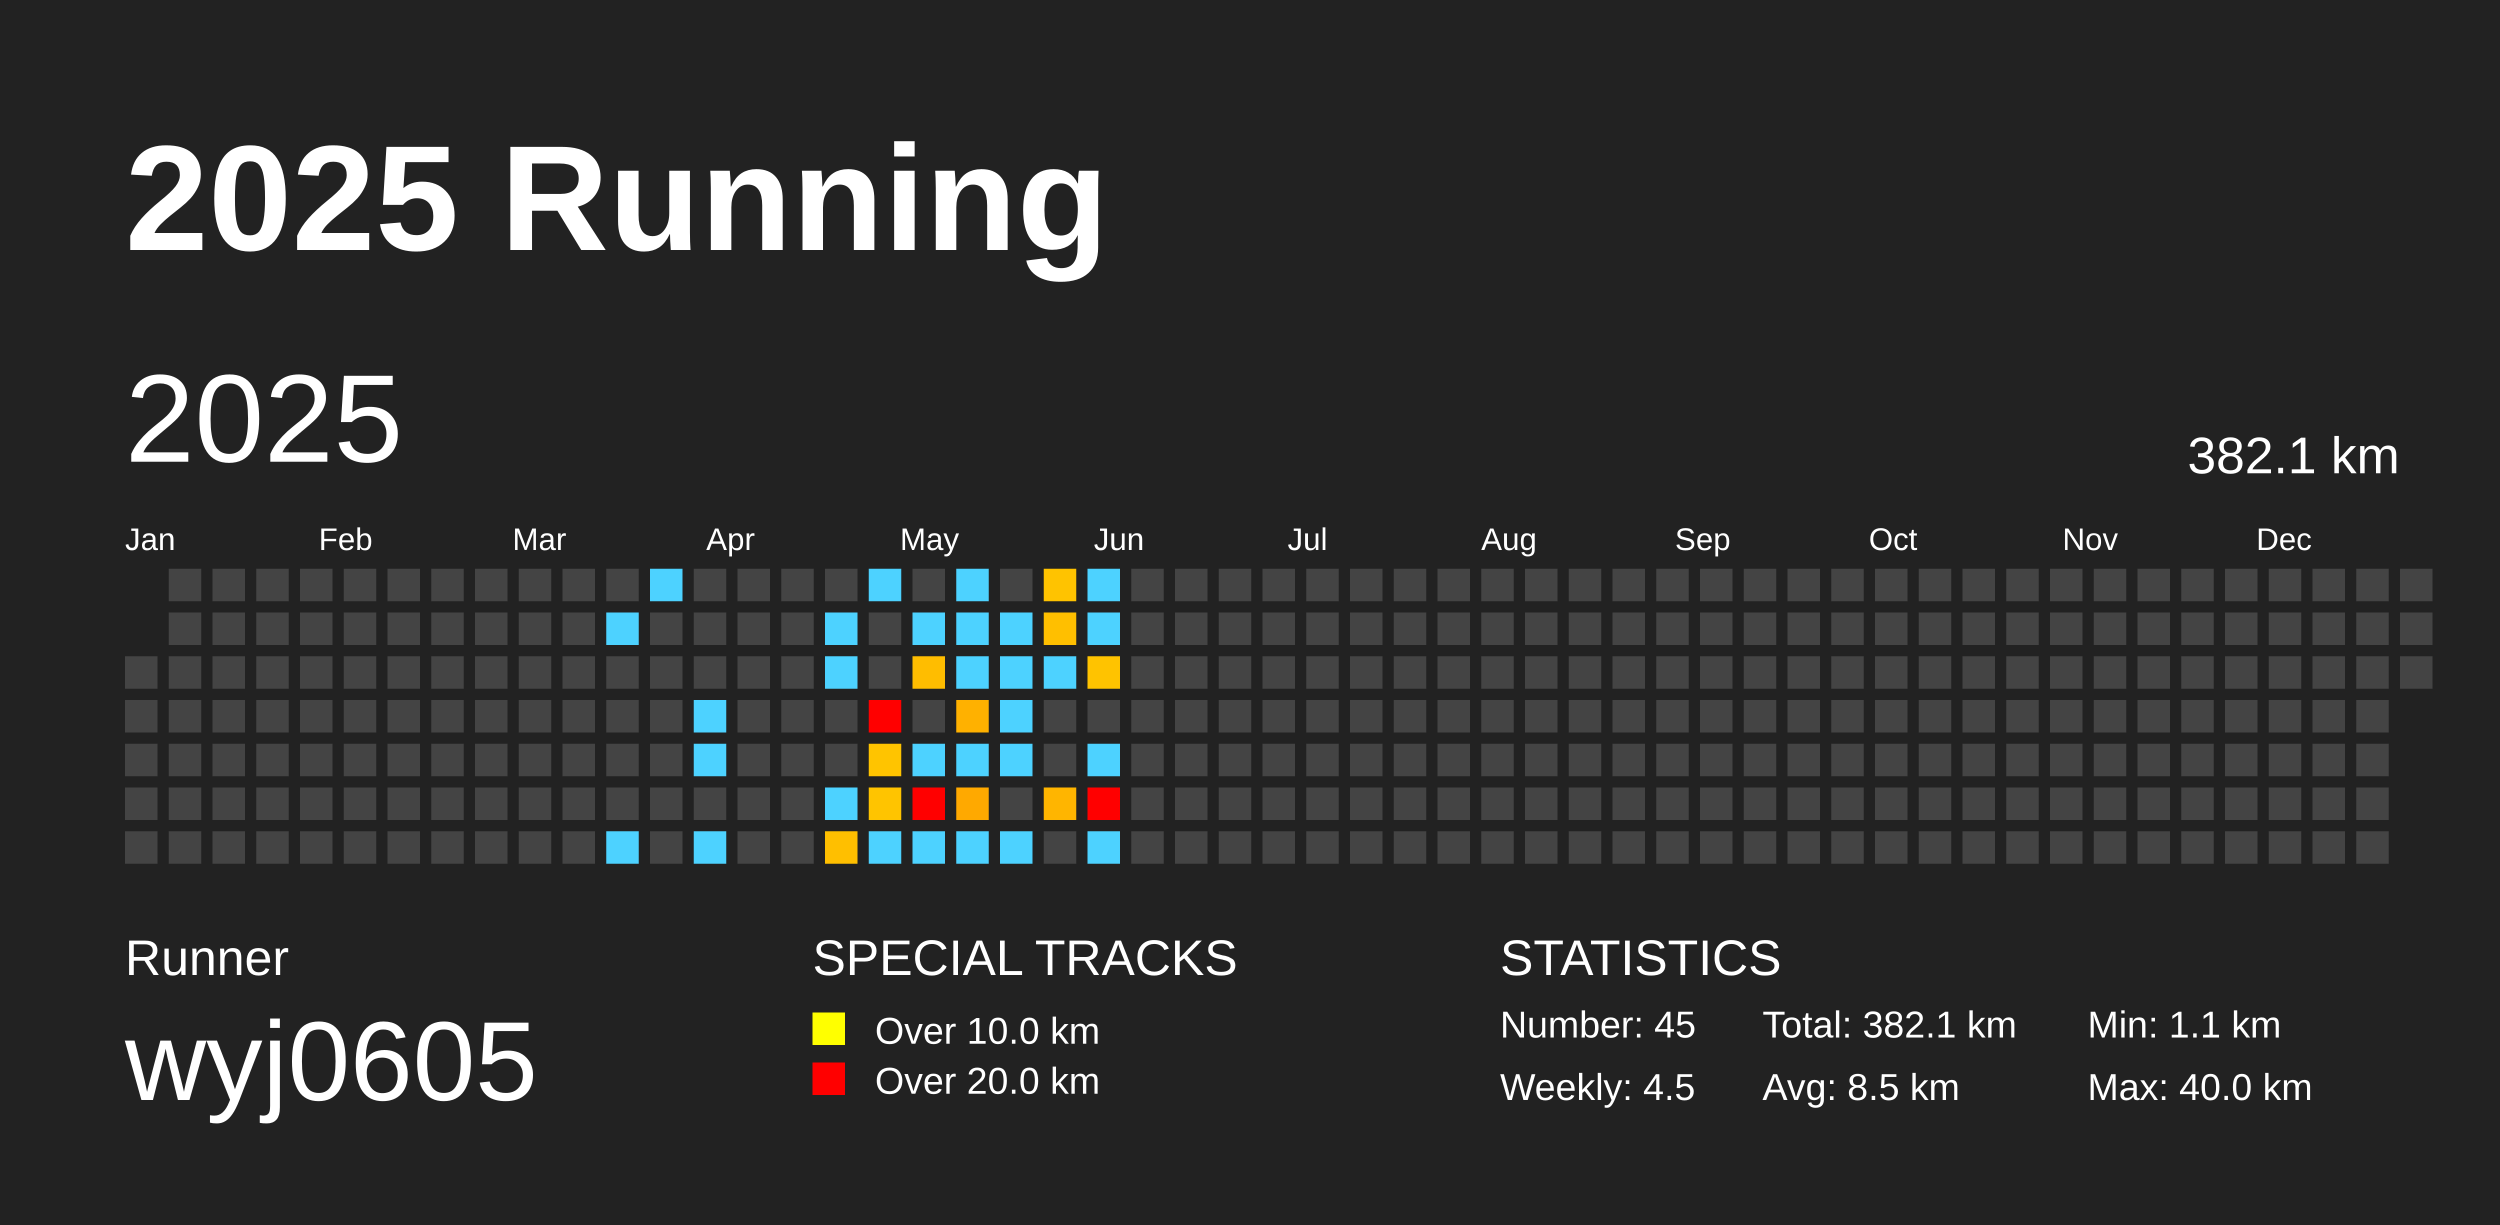
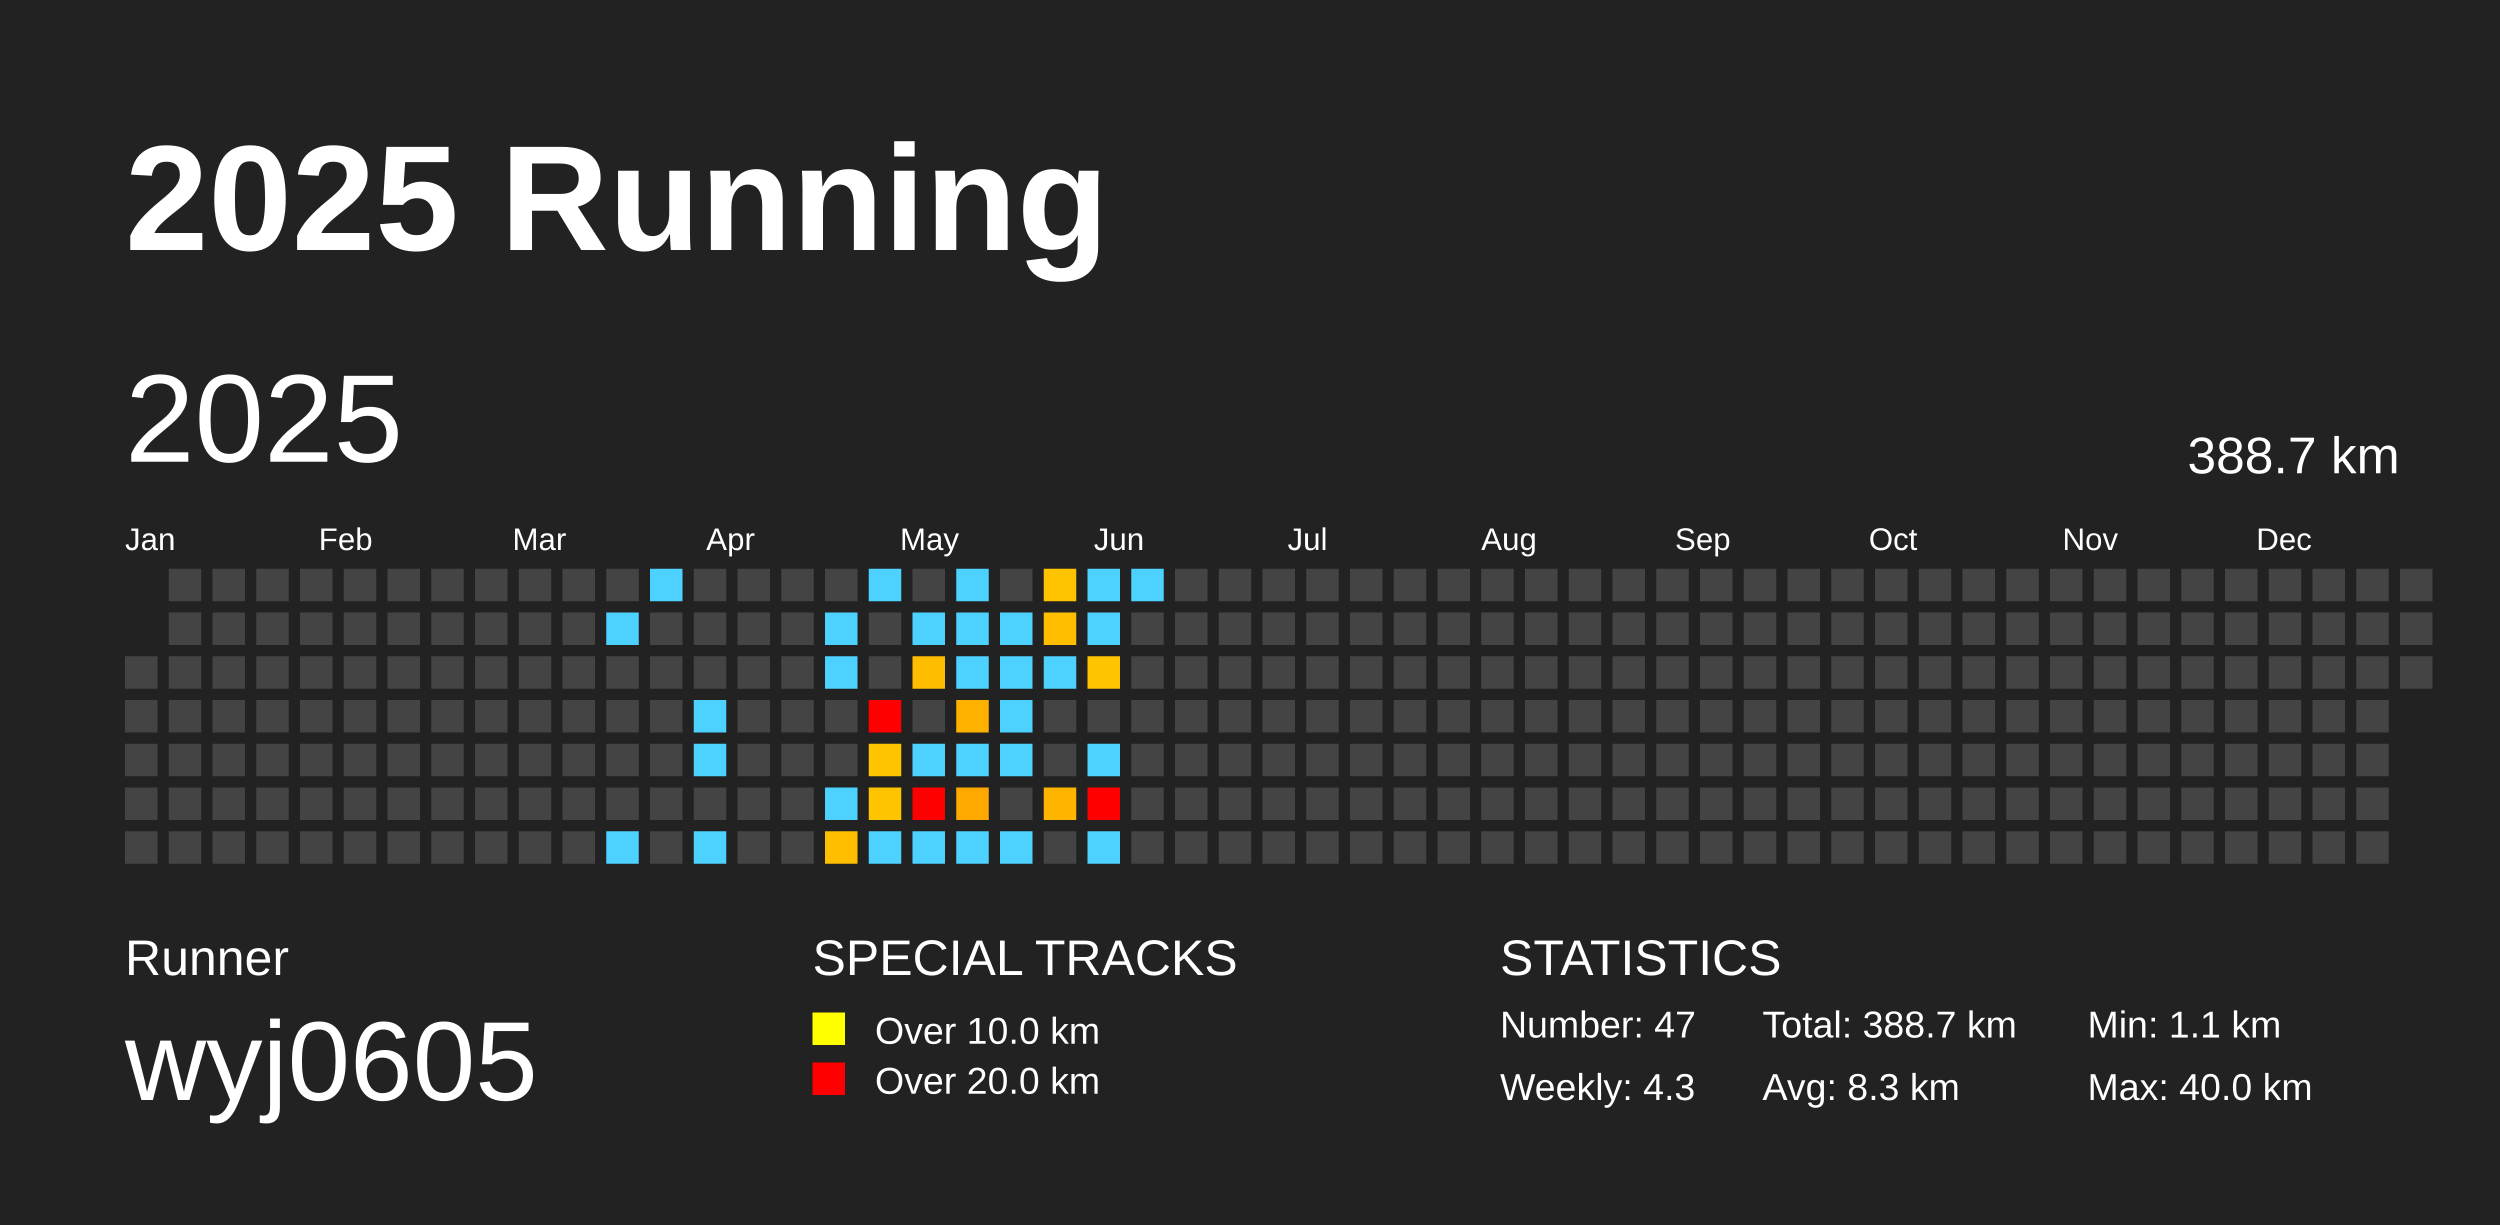
<svg xmlns="http://www.w3.org/2000/svg" baseProfile="full" height="98mm" version="1.1" viewBox="0,0,200,98" width="200mm">
  <defs />
  <rect fill="#222222" height="98" width="200" x="0" y="0" />
  <text fill="#FFFFFF" style="font-size:12px; font-family:Arial; font-weight:bold;" x="10" y="20">2025 Running</text>
  <text fill="#FFFFFF" style="font-size:4px; font-family:Arial" x="10" y="78">Runner</text>
  <text fill="#FFFFFF" style="font-size:9px; font-family:Arial" x="10" y="88">wyj0605</text>
  <text fill="#FFFFFF" style="font-size:4px; font-family:Arial" x="65" y="78">SPECIAL TRACKS</text>
  <rect fill="yellow" height="2.6" width="2.6" x="65" y="81" />
  <text fill="#FFFFFF" style="font-size:3px; font-family:Arial" x="70" y="83.5">Over 10.0 km</text>
  <rect fill="red" height="2.6" width="2.6" x="65" y="85" />
  <text fill="#FFFFFF" style="font-size:3px; font-family:Arial" x="70" y="87.5">Over 20.0 km</text>
  <text fill="#FFFFFF" style="font-size:4px; font-family:Arial" x="120" y="78">STATISTICS</text>
-   <text fill="#FFFFFF" style="font-size:3px; font-family:Arial" x="120" y="83">Number: 45</text>
-   <text fill="#FFFFFF" style="font-size:3px; font-family:Arial" x="120" y="88">Weekly: 4.5</text>
-   <text fill="#FFFFFF" style="font-size:3px; font-family:Arial" x="141" y="83">Total: 382.1 km</text>
-   <text fill="#FFFFFF" style="font-size:3px; font-family:Arial" x="141" y="88">Avg: 8.5 km</text>
+   <text fill="#FFFFFF" style="font-size:3px; font-family:Arial" x="120" y="83">Number: 47</text>
+   <text fill="#FFFFFF" style="font-size:3px; font-family:Arial" x="120" y="88">Weekly: 4.3</text>
+   <text fill="#FFFFFF" style="font-size:3px; font-family:Arial" x="141" y="83">Total: 388.7 km</text>
+   <text fill="#FFFFFF" style="font-size:3px; font-family:Arial" x="141" y="88">Avg: 8.3 km</text>
  <text fill="#FFFFFF" style="font-size:3px; font-family:Arial" x="167" y="83">Min: 1.1 km</text>
  <text fill="#FFFFFF" style="font-size:3px; font-family:Arial" x="167" y="88">Max: 40.0 km</text>
  <text dominant-baseline="hanging" fill="#FFFFFF" style="font-size:10.0px; font-family:Arial;" x="10" y="30">2025</text>
-   <text dominant-baseline="hanging" fill="#FFFFFF" style="font-size:4.125px; font-family:Arial;" x="175" y="35">382.1 km</text>
+   <text dominant-baseline="hanging" fill="#FFFFFF" style="font-size:4.125px; font-family:Arial;" x="175" y="35">388.7 km</text>
  <text fill="#FFFFFF" style="font-size:2.5px; font-family:Arial" x="10.0" y="44">Jan</text>
  <text fill="#FFFFFF" style="font-size:2.5px; font-family:Arial" x="25.5" y="44">Feb</text>
  <text fill="#FFFFFF" style="font-size:2.5px; font-family:Arial" x="41.0" y="44">Mar</text>
  <text fill="#FFFFFF" style="font-size:2.5px; font-family:Arial" x="56.5" y="44">Apr</text>
  <text fill="#FFFFFF" style="font-size:2.5px; font-family:Arial" x="72.0" y="44">May</text>
  <text fill="#FFFFFF" style="font-size:2.5px; font-family:Arial" x="87.5" y="44">Jun</text>
  <text fill="#FFFFFF" style="font-size:2.5px; font-family:Arial" x="103.0" y="44">Jul</text>
  <text fill="#FFFFFF" style="font-size:2.5px; font-family:Arial" x="118.5" y="44">Aug</text>
  <text fill="#FFFFFF" style="font-size:2.5px; font-family:Arial" x="134.0" y="44">Sep</text>
  <text fill="#FFFFFF" style="font-size:2.5px; font-family:Arial" x="149.5" y="44">Oct</text>
  <text fill="#FFFFFF" style="font-size:2.5px; font-family:Arial" x="165.0" y="44">Nov</text>
  <text fill="#FFFFFF" style="font-size:2.5px; font-family:Arial" x="180.5" y="44">Dec</text>
  <rect fill="#444444" height="2.6" width="2.6" x="10.0" y="52.5" />
  <rect fill="#444444" height="2.6" width="2.6" x="10.0" y="56.0" />
  <rect fill="#444444" height="2.6" width="2.6" x="10.0" y="59.5" />
  <rect fill="#444444" height="2.6" width="2.6" x="10.0" y="63.0" />
  <rect fill="#444444" height="2.6" width="2.6" x="10.0" y="66.5" />
  <rect fill="#444444" height="2.6" width="2.6" x="13.5" y="45.5" />
  <rect fill="#444444" height="2.6" width="2.6" x="13.5" y="49.0" />
  <rect fill="#444444" height="2.6" width="2.6" x="13.5" y="52.5" />
  <rect fill="#444444" height="2.6" width="2.6" x="13.5" y="56.0" />
  <rect fill="#444444" height="2.6" width="2.6" x="13.5" y="59.5" />
  <rect fill="#444444" height="2.6" width="2.6" x="13.5" y="63.0" />
  <rect fill="#444444" height="2.6" width="2.6" x="13.5" y="66.5" />
  <rect fill="#444444" height="2.6" width="2.6" x="17.0" y="45.5" />
  <rect fill="#444444" height="2.6" width="2.6" x="17.0" y="49.0" />
  <rect fill="#444444" height="2.6" width="2.6" x="17.0" y="52.5" />
  <rect fill="#444444" height="2.6" width="2.6" x="17.0" y="56.0" />
  <rect fill="#444444" height="2.6" width="2.6" x="17.0" y="59.5" />
  <rect fill="#444444" height="2.6" width="2.6" x="17.0" y="63.0" />
  <rect fill="#444444" height="2.6" width="2.6" x="17.0" y="66.5" />
  <rect fill="#444444" height="2.6" width="2.6" x="20.5" y="45.5" />
  <rect fill="#444444" height="2.6" width="2.6" x="20.5" y="49.0" />
  <rect fill="#444444" height="2.6" width="2.6" x="20.5" y="52.5" />
  <rect fill="#444444" height="2.6" width="2.6" x="20.5" y="56.0" />
  <rect fill="#444444" height="2.6" width="2.6" x="20.5" y="59.5" />
  <rect fill="#444444" height="2.6" width="2.6" x="20.5" y="63.0" />
  <rect fill="#444444" height="2.6" width="2.6" x="20.5" y="66.5" />
  <rect fill="#444444" height="2.6" width="2.6" x="24.0" y="45.5" />
  <rect fill="#444444" height="2.6" width="2.6" x="24.0" y="49.0" />
  <rect fill="#444444" height="2.6" width="2.6" x="24.0" y="52.5" />
  <rect fill="#444444" height="2.6" width="2.6" x="24.0" y="56.0" />
  <rect fill="#444444" height="2.6" width="2.6" x="24.0" y="59.5" />
  <rect fill="#444444" height="2.6" width="2.6" x="24.0" y="63.0" />
  <rect fill="#444444" height="2.6" width="2.6" x="24.0" y="66.5" />
  <rect fill="#444444" height="2.6" width="2.6" x="27.5" y="45.5" />
  <rect fill="#444444" height="2.6" width="2.6" x="27.5" y="49.0" />
  <rect fill="#444444" height="2.6" width="2.6" x="27.5" y="52.5" />
  <rect fill="#444444" height="2.6" width="2.6" x="27.5" y="56.0" />
  <rect fill="#444444" height="2.6" width="2.6" x="27.5" y="59.5" />
  <rect fill="#444444" height="2.6" width="2.6" x="27.5" y="63.0" />
  <rect fill="#444444" height="2.6" width="2.6" x="27.5" y="66.5" />
  <rect fill="#444444" height="2.6" width="2.6" x="31.0" y="45.5" />
  <rect fill="#444444" height="2.6" width="2.6" x="31.0" y="49.0" />
  <rect fill="#444444" height="2.6" width="2.6" x="31.0" y="52.5" />
  <rect fill="#444444" height="2.6" width="2.6" x="31.0" y="56.0" />
  <rect fill="#444444" height="2.6" width="2.6" x="31.0" y="59.5" />
  <rect fill="#444444" height="2.6" width="2.6" x="31.0" y="63.0" />
  <rect fill="#444444" height="2.6" width="2.6" x="31.0" y="66.5" />
  <rect fill="#444444" height="2.6" width="2.6" x="34.5" y="45.5" />
  <rect fill="#444444" height="2.6" width="2.6" x="34.5" y="49.0" />
  <rect fill="#444444" height="2.6" width="2.6" x="34.5" y="52.5" />
  <rect fill="#444444" height="2.6" width="2.6" x="34.5" y="56.0" />
  <rect fill="#444444" height="2.6" width="2.6" x="34.5" y="59.5" />
  <rect fill="#444444" height="2.6" width="2.6" x="34.5" y="63.0" />
  <rect fill="#444444" height="2.6" width="2.6" x="34.5" y="66.5" />
  <rect fill="#444444" height="2.6" width="2.6" x="38.0" y="45.5" />
  <rect fill="#444444" height="2.6" width="2.6" x="38.0" y="49.0" />
  <rect fill="#444444" height="2.6" width="2.6" x="38.0" y="52.5" />
  <rect fill="#444444" height="2.6" width="2.6" x="38.0" y="56.0" />
  <rect fill="#444444" height="2.6" width="2.6" x="38.0" y="59.5" />
  <rect fill="#444444" height="2.6" width="2.6" x="38.0" y="63.0" />
  <rect fill="#444444" height="2.6" width="2.6" x="38.0" y="66.5" />
  <rect fill="#444444" height="2.6" width="2.6" x="41.5" y="45.5" />
  <rect fill="#444444" height="2.6" width="2.6" x="41.5" y="49.0" />
  <rect fill="#444444" height="2.6" width="2.6" x="41.5" y="52.5" />
  <rect fill="#444444" height="2.6" width="2.6" x="41.5" y="56.0" />
  <rect fill="#444444" height="2.6" width="2.6" x="41.5" y="59.5" />
  <rect fill="#444444" height="2.6" width="2.6" x="41.5" y="63.0" />
  <rect fill="#444444" height="2.6" width="2.6" x="41.5" y="66.5" />
  <rect fill="#444444" height="2.6" width="2.6" x="45.0" y="45.5" />
  <rect fill="#444444" height="2.6" width="2.6" x="45.0" y="49.0" />
  <rect fill="#444444" height="2.6" width="2.6" x="45.0" y="52.5" />
  <rect fill="#444444" height="2.6" width="2.6" x="45.0" y="56.0" />
  <rect fill="#444444" height="2.6" width="2.6" x="45.0" y="59.5" />
  <rect fill="#444444" height="2.6" width="2.6" x="45.0" y="63.0" />
  <rect fill="#444444" height="2.6" width="2.6" x="45.0" y="66.5" />
  <rect fill="#444444" height="2.6" width="2.6" x="48.5" y="45.5" />
  <rect fill="#4dd2ff" height="2.6" width="2.6" x="48.5" y="49.0" />
  <rect fill="#444444" height="2.6" width="2.6" x="48.5" y="52.5" />
  <rect fill="#444444" height="2.6" width="2.6" x="48.5" y="56.0" />
  <rect fill="#444444" height="2.6" width="2.6" x="48.5" y="59.5" />
  <rect fill="#444444" height="2.6" width="2.6" x="48.5" y="63.0" />
  <rect fill="#4dd2ff" height="2.6" width="2.6" x="48.5" y="66.5" />
  <rect fill="#4dd2ff" height="2.6" width="2.6" x="52.0" y="45.5" />
  <rect fill="#444444" height="2.6" width="2.6" x="52.0" y="49.0" />
  <rect fill="#444444" height="2.6" width="2.6" x="52.0" y="52.5" />
  <rect fill="#444444" height="2.6" width="2.6" x="52.0" y="56.0" />
  <rect fill="#444444" height="2.6" width="2.6" x="52.0" y="59.5" />
  <rect fill="#444444" height="2.6" width="2.6" x="52.0" y="63.0" />
  <rect fill="#444444" height="2.6" width="2.6" x="52.0" y="66.5" />
  <rect fill="#444444" height="2.6" width="2.6" x="55.5" y="45.5" />
  <rect fill="#444444" height="2.6" width="2.6" x="55.5" y="49.0" />
  <rect fill="#444444" height="2.6" width="2.6" x="55.5" y="52.5" />
  <rect fill="#4dd2ff" height="2.6" width="2.6" x="55.5" y="56.0" />
  <rect fill="#4dd2ff" height="2.6" width="2.6" x="55.5" y="59.5" />
  <rect fill="#444444" height="2.6" width="2.6" x="55.5" y="63.0" />
  <rect fill="#4dd2ff" height="2.6" width="2.6" x="55.5" y="66.5" />
  <rect fill="#444444" height="2.6" width="2.6" x="59.0" y="45.5" />
  <rect fill="#444444" height="2.6" width="2.6" x="59.0" y="49.0" />
  <rect fill="#444444" height="2.6" width="2.6" x="59.0" y="52.5" />
  <rect fill="#444444" height="2.6" width="2.6" x="59.0" y="56.0" />
  <rect fill="#444444" height="2.6" width="2.6" x="59.0" y="59.5" />
  <rect fill="#444444" height="2.6" width="2.6" x="59.0" y="63.0" />
  <rect fill="#444444" height="2.6" width="2.6" x="59.0" y="66.5" />
  <rect fill="#444444" height="2.6" width="2.6" x="62.5" y="45.5" />
  <rect fill="#444444" height="2.6" width="2.6" x="62.5" y="49.0" />
  <rect fill="#444444" height="2.6" width="2.6" x="62.5" y="52.5" />
  <rect fill="#444444" height="2.6" width="2.6" x="62.5" y="56.0" />
  <rect fill="#444444" height="2.6" width="2.6" x="62.5" y="59.5" />
  <rect fill="#444444" height="2.6" width="2.6" x="62.5" y="63.0" />
  <rect fill="#444444" height="2.6" width="2.6" x="62.5" y="66.5" />
  <rect fill="#444444" height="2.6" width="2.6" x="66.0" y="45.5" />
  <rect fill="#4dd2ff" height="2.6" width="2.6" x="66.0" y="49.0" />
  <rect fill="#4dd2ff" height="2.6" width="2.6" x="66.0" y="52.5" />
  <rect fill="#444444" height="2.6" width="2.6" x="66.0" y="56.0" />
  <rect fill="#444444" height="2.6" width="2.6" x="66.0" y="59.5" />
  <rect fill="#4dd2ff" height="2.6" width="2.6" x="66.0" y="63.0" />
  <rect fill="#ffbf00" height="2.6" width="2.6" x="66.0" y="66.5" />
  <rect fill="#4dd2ff" height="2.6" width="2.6" x="69.5" y="45.5" />
  <rect fill="#444444" height="2.6" width="2.6" x="69.5" y="49.0" />
  <rect fill="#444444" height="2.6" width="2.6" x="69.5" y="52.5" />
  <rect fill="red" height="2.6" width="2.6" x="69.5" y="56.0" />
  <rect fill="#ffc400" height="2.6" width="2.6" x="69.5" y="59.5" />
  <rect fill="#ffc400" height="2.6" width="2.6" x="69.5" y="63.0" />
  <rect fill="#4dd2ff" height="2.6" width="2.6" x="69.5" y="66.5" />
  <rect fill="#444444" height="2.6" width="2.6" x="73.0" y="45.5" />
  <rect fill="#4dd2ff" height="2.6" width="2.6" x="73.0" y="49.0" />
  <rect fill="#ffbd00" height="2.6" width="2.6" x="73.0" y="52.5" />
  <rect fill="#444444" height="2.6" width="2.6" x="73.0" y="56.0" />
  <rect fill="#4dd2ff" height="2.6" width="2.6" x="73.0" y="59.5" />
  <rect fill="red" height="2.6" width="2.6" x="73.0" y="63.0" />
  <rect fill="#4dd2ff" height="2.6" width="2.6" x="73.0" y="66.5" />
  <rect fill="#4dd2ff" height="2.6" width="2.6" x="76.5" y="45.5" />
  <rect fill="#4dd2ff" height="2.6" width="2.6" x="76.5" y="49.0" />
  <rect fill="#4dd2ff" height="2.6" width="2.6" x="76.5" y="52.5" />
  <rect fill="#ffb100" height="2.6" width="2.6" x="76.5" y="56.0" />
  <rect fill="#4dd2ff" height="2.6" width="2.6" x="76.5" y="59.5" />
  <rect fill="#ffa900" height="2.6" width="2.6" x="76.5" y="63.0" />
  <rect fill="#4dd2ff" height="2.6" width="2.6" x="76.5" y="66.5" />
  <rect fill="#444444" height="2.6" width="2.6" x="80.0" y="45.5" />
  <rect fill="#4dd2ff" height="2.6" width="2.6" x="80.0" y="49.0" />
  <rect fill="#4dd2ff" height="2.6" width="2.6" x="80.0" y="52.5" />
  <rect fill="#4dd2ff" height="2.6" width="2.6" x="80.0" y="56.0" />
  <rect fill="#4dd2ff" height="2.6" width="2.6" x="80.0" y="59.5" />
  <rect fill="#444444" height="2.6" width="2.6" x="80.0" y="63.0" />
  <rect fill="#4dd2ff" height="2.6" width="2.6" x="80.0" y="66.5" />
  <rect fill="#ffc300" height="2.6" width="2.6" x="83.5" y="45.5" />
  <rect fill="#ffbf00" height="2.6" width="2.6" x="83.5" y="49.0" />
  <rect fill="#4dd2ff" height="2.6" width="2.6" x="83.5" y="52.5" />
  <rect fill="#444444" height="2.6" width="2.6" x="83.5" y="56.0" />
  <rect fill="#444444" height="2.6" width="2.6" x="83.5" y="59.5" />
  <rect fill="#ffb500" height="2.6" width="2.6" x="83.5" y="63.0" />
  <rect fill="#444444" height="2.6" width="2.6" x="83.5" y="66.5" />
  <rect fill="#4dd2ff" height="2.6" width="2.6" x="87.0" y="45.5" />
  <rect fill="#4dd2ff" height="2.6" width="2.6" x="87.0" y="49.0" />
  <rect fill="#ffc300" height="2.6" width="2.6" x="87.0" y="52.5" />
  <rect fill="#444444" height="2.6" width="2.6" x="87.0" y="56.0" />
  <rect fill="#4dd2ff" height="2.6" width="2.6" x="87.0" y="59.5" />
  <rect fill="red" height="2.6" width="2.6" x="87.0" y="63.0" />
  <rect fill="#4dd2ff" height="2.6" width="2.6" x="87.0" y="66.5" />
-   <rect fill="#444444" height="2.6" width="2.6" x="90.5" y="45.5" />
+   <rect fill="#4dd2ff" height="2.6" width="2.6" x="90.5" y="45.5" />
  <rect fill="#444444" height="2.6" width="2.6" x="90.5" y="49.0" />
  <rect fill="#444444" height="2.6" width="2.6" x="90.5" y="52.5" />
  <rect fill="#444444" height="2.6" width="2.6" x="90.5" y="56.0" />
  <rect fill="#444444" height="2.6" width="2.6" x="90.5" y="59.5" />
  <rect fill="#444444" height="2.6" width="2.6" x="90.5" y="63.0" />
  <rect fill="#444444" height="2.6" width="2.6" x="90.5" y="66.5" />
  <rect fill="#444444" height="2.6" width="2.6" x="94.0" y="45.5" />
  <rect fill="#444444" height="2.6" width="2.6" x="94.0" y="49.0" />
  <rect fill="#444444" height="2.6" width="2.6" x="94.0" y="52.5" />
  <rect fill="#444444" height="2.6" width="2.6" x="94.0" y="56.0" />
  <rect fill="#444444" height="2.6" width="2.6" x="94.0" y="59.5" />
  <rect fill="#444444" height="2.6" width="2.6" x="94.0" y="63.0" />
  <rect fill="#444444" height="2.6" width="2.6" x="94.0" y="66.5" />
  <rect fill="#444444" height="2.6" width="2.6" x="97.5" y="45.5" />
  <rect fill="#444444" height="2.6" width="2.6" x="97.5" y="49.0" />
  <rect fill="#444444" height="2.6" width="2.6" x="97.5" y="52.5" />
  <rect fill="#444444" height="2.6" width="2.6" x="97.5" y="56.0" />
  <rect fill="#444444" height="2.6" width="2.6" x="97.5" y="59.5" />
  <rect fill="#444444" height="2.6" width="2.6" x="97.5" y="63.0" />
  <rect fill="#444444" height="2.6" width="2.6" x="97.5" y="66.5" />
  <rect fill="#444444" height="2.6" width="2.6" x="101.0" y="45.5" />
  <rect fill="#444444" height="2.6" width="2.6" x="101.0" y="49.0" />
  <rect fill="#444444" height="2.6" width="2.6" x="101.0" y="52.5" />
  <rect fill="#444444" height="2.6" width="2.6" x="101.0" y="56.0" />
  <rect fill="#444444" height="2.6" width="2.6" x="101.0" y="59.5" />
  <rect fill="#444444" height="2.6" width="2.6" x="101.0" y="63.0" />
  <rect fill="#444444" height="2.6" width="2.6" x="101.0" y="66.5" />
  <rect fill="#444444" height="2.6" width="2.6" x="104.5" y="45.5" />
  <rect fill="#444444" height="2.6" width="2.6" x="104.5" y="49.0" />
  <rect fill="#444444" height="2.6" width="2.6" x="104.5" y="52.5" />
  <rect fill="#444444" height="2.6" width="2.6" x="104.5" y="56.0" />
  <rect fill="#444444" height="2.6" width="2.6" x="104.5" y="59.5" />
  <rect fill="#444444" height="2.6" width="2.6" x="104.5" y="63.0" />
  <rect fill="#444444" height="2.6" width="2.6" x="104.5" y="66.5" />
  <rect fill="#444444" height="2.6" width="2.6" x="108.0" y="45.5" />
  <rect fill="#444444" height="2.6" width="2.6" x="108.0" y="49.0" />
  <rect fill="#444444" height="2.6" width="2.6" x="108.0" y="52.5" />
  <rect fill="#444444" height="2.6" width="2.6" x="108.0" y="56.0" />
  <rect fill="#444444" height="2.6" width="2.6" x="108.0" y="59.5" />
  <rect fill="#444444" height="2.6" width="2.6" x="108.0" y="63.0" />
  <rect fill="#444444" height="2.6" width="2.6" x="108.0" y="66.5" />
  <rect fill="#444444" height="2.6" width="2.6" x="111.5" y="45.5" />
  <rect fill="#444444" height="2.6" width="2.6" x="111.5" y="49.0" />
  <rect fill="#444444" height="2.6" width="2.6" x="111.5" y="52.5" />
  <rect fill="#444444" height="2.6" width="2.6" x="111.5" y="56.0" />
  <rect fill="#444444" height="2.6" width="2.6" x="111.5" y="59.5" />
  <rect fill="#444444" height="2.6" width="2.6" x="111.5" y="63.0" />
  <rect fill="#444444" height="2.6" width="2.6" x="111.5" y="66.5" />
  <rect fill="#444444" height="2.6" width="2.6" x="115.0" y="45.5" />
  <rect fill="#444444" height="2.6" width="2.6" x="115.0" y="49.0" />
  <rect fill="#444444" height="2.6" width="2.6" x="115.0" y="52.5" />
  <rect fill="#444444" height="2.6" width="2.6" x="115.0" y="56.0" />
  <rect fill="#444444" height="2.6" width="2.6" x="115.0" y="59.5" />
  <rect fill="#444444" height="2.6" width="2.6" x="115.0" y="63.0" />
  <rect fill="#444444" height="2.6" width="2.6" x="115.0" y="66.5" />
  <rect fill="#444444" height="2.6" width="2.6" x="118.5" y="45.5" />
  <rect fill="#444444" height="2.6" width="2.6" x="118.5" y="49.0" />
  <rect fill="#444444" height="2.6" width="2.6" x="118.5" y="52.5" />
  <rect fill="#444444" height="2.6" width="2.6" x="118.5" y="56.0" />
  <rect fill="#444444" height="2.6" width="2.6" x="118.5" y="59.5" />
  <rect fill="#444444" height="2.6" width="2.6" x="118.5" y="63.0" />
  <rect fill="#444444" height="2.6" width="2.6" x="118.5" y="66.5" />
  <rect fill="#444444" height="2.6" width="2.6" x="122.0" y="45.5" />
  <rect fill="#444444" height="2.6" width="2.6" x="122.0" y="49.0" />
  <rect fill="#444444" height="2.6" width="2.6" x="122.0" y="52.5" />
  <rect fill="#444444" height="2.6" width="2.6" x="122.0" y="56.0" />
  <rect fill="#444444" height="2.6" width="2.6" x="122.0" y="59.5" />
  <rect fill="#444444" height="2.6" width="2.6" x="122.0" y="63.0" />
  <rect fill="#444444" height="2.6" width="2.6" x="122.0" y="66.5" />
  <rect fill="#444444" height="2.6" width="2.6" x="125.5" y="45.5" />
  <rect fill="#444444" height="2.6" width="2.6" x="125.5" y="49.0" />
  <rect fill="#444444" height="2.6" width="2.6" x="125.5" y="52.5" />
  <rect fill="#444444" height="2.6" width="2.6" x="125.5" y="56.0" />
  <rect fill="#444444" height="2.6" width="2.6" x="125.5" y="59.5" />
  <rect fill="#444444" height="2.6" width="2.6" x="125.5" y="63.0" />
  <rect fill="#444444" height="2.6" width="2.6" x="125.5" y="66.5" />
  <rect fill="#444444" height="2.6" width="2.6" x="129.0" y="45.5" />
  <rect fill="#444444" height="2.6" width="2.6" x="129.0" y="49.0" />
  <rect fill="#444444" height="2.6" width="2.6" x="129.0" y="52.5" />
  <rect fill="#444444" height="2.6" width="2.6" x="129.0" y="56.0" />
  <rect fill="#444444" height="2.6" width="2.6" x="129.0" y="59.5" />
  <rect fill="#444444" height="2.6" width="2.6" x="129.0" y="63.0" />
  <rect fill="#444444" height="2.6" width="2.6" x="129.0" y="66.5" />
  <rect fill="#444444" height="2.6" width="2.6" x="132.5" y="45.5" />
  <rect fill="#444444" height="2.6" width="2.6" x="132.5" y="49.0" />
  <rect fill="#444444" height="2.6" width="2.6" x="132.5" y="52.5" />
  <rect fill="#444444" height="2.6" width="2.6" x="132.5" y="56.0" />
  <rect fill="#444444" height="2.6" width="2.6" x="132.5" y="59.5" />
  <rect fill="#444444" height="2.6" width="2.6" x="132.5" y="63.0" />
  <rect fill="#444444" height="2.6" width="2.6" x="132.5" y="66.5" />
  <rect fill="#444444" height="2.6" width="2.6" x="136.0" y="45.5" />
  <rect fill="#444444" height="2.6" width="2.6" x="136.0" y="49.0" />
  <rect fill="#444444" height="2.6" width="2.6" x="136.0" y="52.5" />
  <rect fill="#444444" height="2.6" width="2.6" x="136.0" y="56.0" />
  <rect fill="#444444" height="2.6" width="2.6" x="136.0" y="59.5" />
  <rect fill="#444444" height="2.6" width="2.6" x="136.0" y="63.0" />
  <rect fill="#444444" height="2.6" width="2.6" x="136.0" y="66.5" />
  <rect fill="#444444" height="2.6" width="2.6" x="139.5" y="45.5" />
  <rect fill="#444444" height="2.6" width="2.6" x="139.5" y="49.0" />
  <rect fill="#444444" height="2.6" width="2.6" x="139.5" y="52.5" />
  <rect fill="#444444" height="2.6" width="2.6" x="139.5" y="56.0" />
  <rect fill="#444444" height="2.6" width="2.6" x="139.5" y="59.5" />
  <rect fill="#444444" height="2.6" width="2.6" x="139.5" y="63.0" />
  <rect fill="#444444" height="2.6" width="2.6" x="139.5" y="66.5" />
  <rect fill="#444444" height="2.6" width="2.6" x="143.0" y="45.5" />
  <rect fill="#444444" height="2.6" width="2.6" x="143.0" y="49.0" />
  <rect fill="#444444" height="2.6" width="2.6" x="143.0" y="52.5" />
  <rect fill="#444444" height="2.6" width="2.6" x="143.0" y="56.0" />
  <rect fill="#444444" height="2.6" width="2.6" x="143.0" y="59.5" />
  <rect fill="#444444" height="2.6" width="2.6" x="143.0" y="63.0" />
  <rect fill="#444444" height="2.6" width="2.6" x="143.0" y="66.5" />
  <rect fill="#444444" height="2.6" width="2.6" x="146.5" y="45.5" />
  <rect fill="#444444" height="2.6" width="2.6" x="146.5" y="49.0" />
  <rect fill="#444444" height="2.6" width="2.6" x="146.5" y="52.5" />
  <rect fill="#444444" height="2.6" width="2.6" x="146.5" y="56.0" />
  <rect fill="#444444" height="2.6" width="2.6" x="146.5" y="59.5" />
  <rect fill="#444444" height="2.6" width="2.6" x="146.5" y="63.0" />
  <rect fill="#444444" height="2.6" width="2.6" x="146.5" y="66.5" />
  <rect fill="#444444" height="2.6" width="2.6" x="150.0" y="45.5" />
  <rect fill="#444444" height="2.6" width="2.6" x="150.0" y="49.0" />
  <rect fill="#444444" height="2.6" width="2.6" x="150.0" y="52.5" />
  <rect fill="#444444" height="2.6" width="2.6" x="150.0" y="56.0" />
  <rect fill="#444444" height="2.6" width="2.6" x="150.0" y="59.5" />
  <rect fill="#444444" height="2.6" width="2.6" x="150.0" y="63.0" />
  <rect fill="#444444" height="2.6" width="2.6" x="150.0" y="66.5" />
  <rect fill="#444444" height="2.6" width="2.6" x="153.5" y="45.5" />
  <rect fill="#444444" height="2.6" width="2.6" x="153.5" y="49.0" />
  <rect fill="#444444" height="2.6" width="2.6" x="153.5" y="52.5" />
  <rect fill="#444444" height="2.6" width="2.6" x="153.5" y="56.0" />
  <rect fill="#444444" height="2.6" width="2.6" x="153.5" y="59.5" />
  <rect fill="#444444" height="2.6" width="2.6" x="153.5" y="63.0" />
  <rect fill="#444444" height="2.6" width="2.6" x="153.5" y="66.5" />
  <rect fill="#444444" height="2.6" width="2.6" x="157.0" y="45.5" />
  <rect fill="#444444" height="2.6" width="2.6" x="157.0" y="49.0" />
  <rect fill="#444444" height="2.6" width="2.6" x="157.0" y="52.5" />
  <rect fill="#444444" height="2.6" width="2.6" x="157.0" y="56.0" />
  <rect fill="#444444" height="2.6" width="2.6" x="157.0" y="59.5" />
  <rect fill="#444444" height="2.6" width="2.6" x="157.0" y="63.0" />
  <rect fill="#444444" height="2.6" width="2.6" x="157.0" y="66.5" />
  <rect fill="#444444" height="2.6" width="2.6" x="160.5" y="45.5" />
  <rect fill="#444444" height="2.6" width="2.6" x="160.5" y="49.0" />
  <rect fill="#444444" height="2.6" width="2.6" x="160.5" y="52.5" />
  <rect fill="#444444" height="2.6" width="2.6" x="160.5" y="56.0" />
  <rect fill="#444444" height="2.6" width="2.6" x="160.5" y="59.5" />
  <rect fill="#444444" height="2.6" width="2.6" x="160.5" y="63.0" />
  <rect fill="#444444" height="2.6" width="2.6" x="160.5" y="66.5" />
  <rect fill="#444444" height="2.6" width="2.6" x="164.0" y="45.5" />
  <rect fill="#444444" height="2.6" width="2.6" x="164.0" y="49.0" />
  <rect fill="#444444" height="2.6" width="2.6" x="164.0" y="52.5" />
  <rect fill="#444444" height="2.6" width="2.6" x="164.0" y="56.0" />
  <rect fill="#444444" height="2.6" width="2.6" x="164.0" y="59.5" />
  <rect fill="#444444" height="2.6" width="2.6" x="164.0" y="63.0" />
  <rect fill="#444444" height="2.6" width="2.6" x="164.0" y="66.5" />
  <rect fill="#444444" height="2.6" width="2.6" x="167.5" y="45.5" />
  <rect fill="#444444" height="2.6" width="2.6" x="167.5" y="49.0" />
  <rect fill="#444444" height="2.6" width="2.6" x="167.5" y="52.5" />
  <rect fill="#444444" height="2.6" width="2.6" x="167.5" y="56.0" />
  <rect fill="#444444" height="2.6" width="2.6" x="167.5" y="59.5" />
  <rect fill="#444444" height="2.6" width="2.6" x="167.5" y="63.0" />
  <rect fill="#444444" height="2.6" width="2.6" x="167.5" y="66.5" />
  <rect fill="#444444" height="2.6" width="2.6" x="171.0" y="45.5" />
  <rect fill="#444444" height="2.6" width="2.6" x="171.0" y="49.0" />
  <rect fill="#444444" height="2.6" width="2.6" x="171.0" y="52.5" />
  <rect fill="#444444" height="2.6" width="2.6" x="171.0" y="56.0" />
  <rect fill="#444444" height="2.6" width="2.6" x="171.0" y="59.5" />
  <rect fill="#444444" height="2.6" width="2.6" x="171.0" y="63.0" />
  <rect fill="#444444" height="2.6" width="2.6" x="171.0" y="66.5" />
  <rect fill="#444444" height="2.6" width="2.6" x="174.5" y="45.5" />
  <rect fill="#444444" height="2.6" width="2.6" x="174.5" y="49.0" />
  <rect fill="#444444" height="2.6" width="2.6" x="174.5" y="52.5" />
  <rect fill="#444444" height="2.6" width="2.6" x="174.5" y="56.0" />
  <rect fill="#444444" height="2.6" width="2.6" x="174.5" y="59.5" />
  <rect fill="#444444" height="2.6" width="2.6" x="174.5" y="63.0" />
  <rect fill="#444444" height="2.6" width="2.6" x="174.5" y="66.5" />
  <rect fill="#444444" height="2.6" width="2.6" x="178.0" y="45.5" />
  <rect fill="#444444" height="2.6" width="2.6" x="178.0" y="49.0" />
  <rect fill="#444444" height="2.6" width="2.6" x="178.0" y="52.5" />
  <rect fill="#444444" height="2.6" width="2.6" x="178.0" y="56.0" />
  <rect fill="#444444" height="2.6" width="2.6" x="178.0" y="59.5" />
  <rect fill="#444444" height="2.6" width="2.6" x="178.0" y="63.0" />
  <rect fill="#444444" height="2.6" width="2.6" x="178.0" y="66.5" />
  <rect fill="#444444" height="2.6" width="2.6" x="181.5" y="45.5" />
  <rect fill="#444444" height="2.6" width="2.6" x="181.5" y="49.0" />
  <rect fill="#444444" height="2.6" width="2.6" x="181.5" y="52.5" />
  <rect fill="#444444" height="2.6" width="2.6" x="181.5" y="56.0" />
  <rect fill="#444444" height="2.6" width="2.6" x="181.5" y="59.5" />
  <rect fill="#444444" height="2.6" width="2.6" x="181.5" y="63.0" />
  <rect fill="#444444" height="2.6" width="2.6" x="181.5" y="66.5" />
  <rect fill="#444444" height="2.6" width="2.6" x="185.0" y="45.5" />
  <rect fill="#444444" height="2.6" width="2.6" x="185.0" y="49.0" />
  <rect fill="#444444" height="2.6" width="2.6" x="185.0" y="52.5" />
  <rect fill="#444444" height="2.6" width="2.6" x="185.0" y="56.0" />
  <rect fill="#444444" height="2.6" width="2.6" x="185.0" y="59.5" />
  <rect fill="#444444" height="2.6" width="2.6" x="185.0" y="63.0" />
  <rect fill="#444444" height="2.6" width="2.6" x="185.0" y="66.5" />
  <rect fill="#444444" height="2.6" width="2.6" x="188.5" y="45.5" />
  <rect fill="#444444" height="2.6" width="2.6" x="188.5" y="49.0" />
  <rect fill="#444444" height="2.6" width="2.6" x="188.5" y="52.5" />
  <rect fill="#444444" height="2.6" width="2.6" x="188.5" y="56.0" />
  <rect fill="#444444" height="2.6" width="2.6" x="188.5" y="59.5" />
  <rect fill="#444444" height="2.6" width="2.6" x="188.5" y="63.0" />
  <rect fill="#444444" height="2.6" width="2.6" x="188.5" y="66.5" />
  <rect fill="#444444" height="2.6" width="2.6" x="192.0" y="45.5" />
  <rect fill="#444444" height="2.6" width="2.6" x="192.0" y="49.0" />
  <rect fill="#444444" height="2.6" width="2.6" x="192.0" y="52.5" />
</svg>
